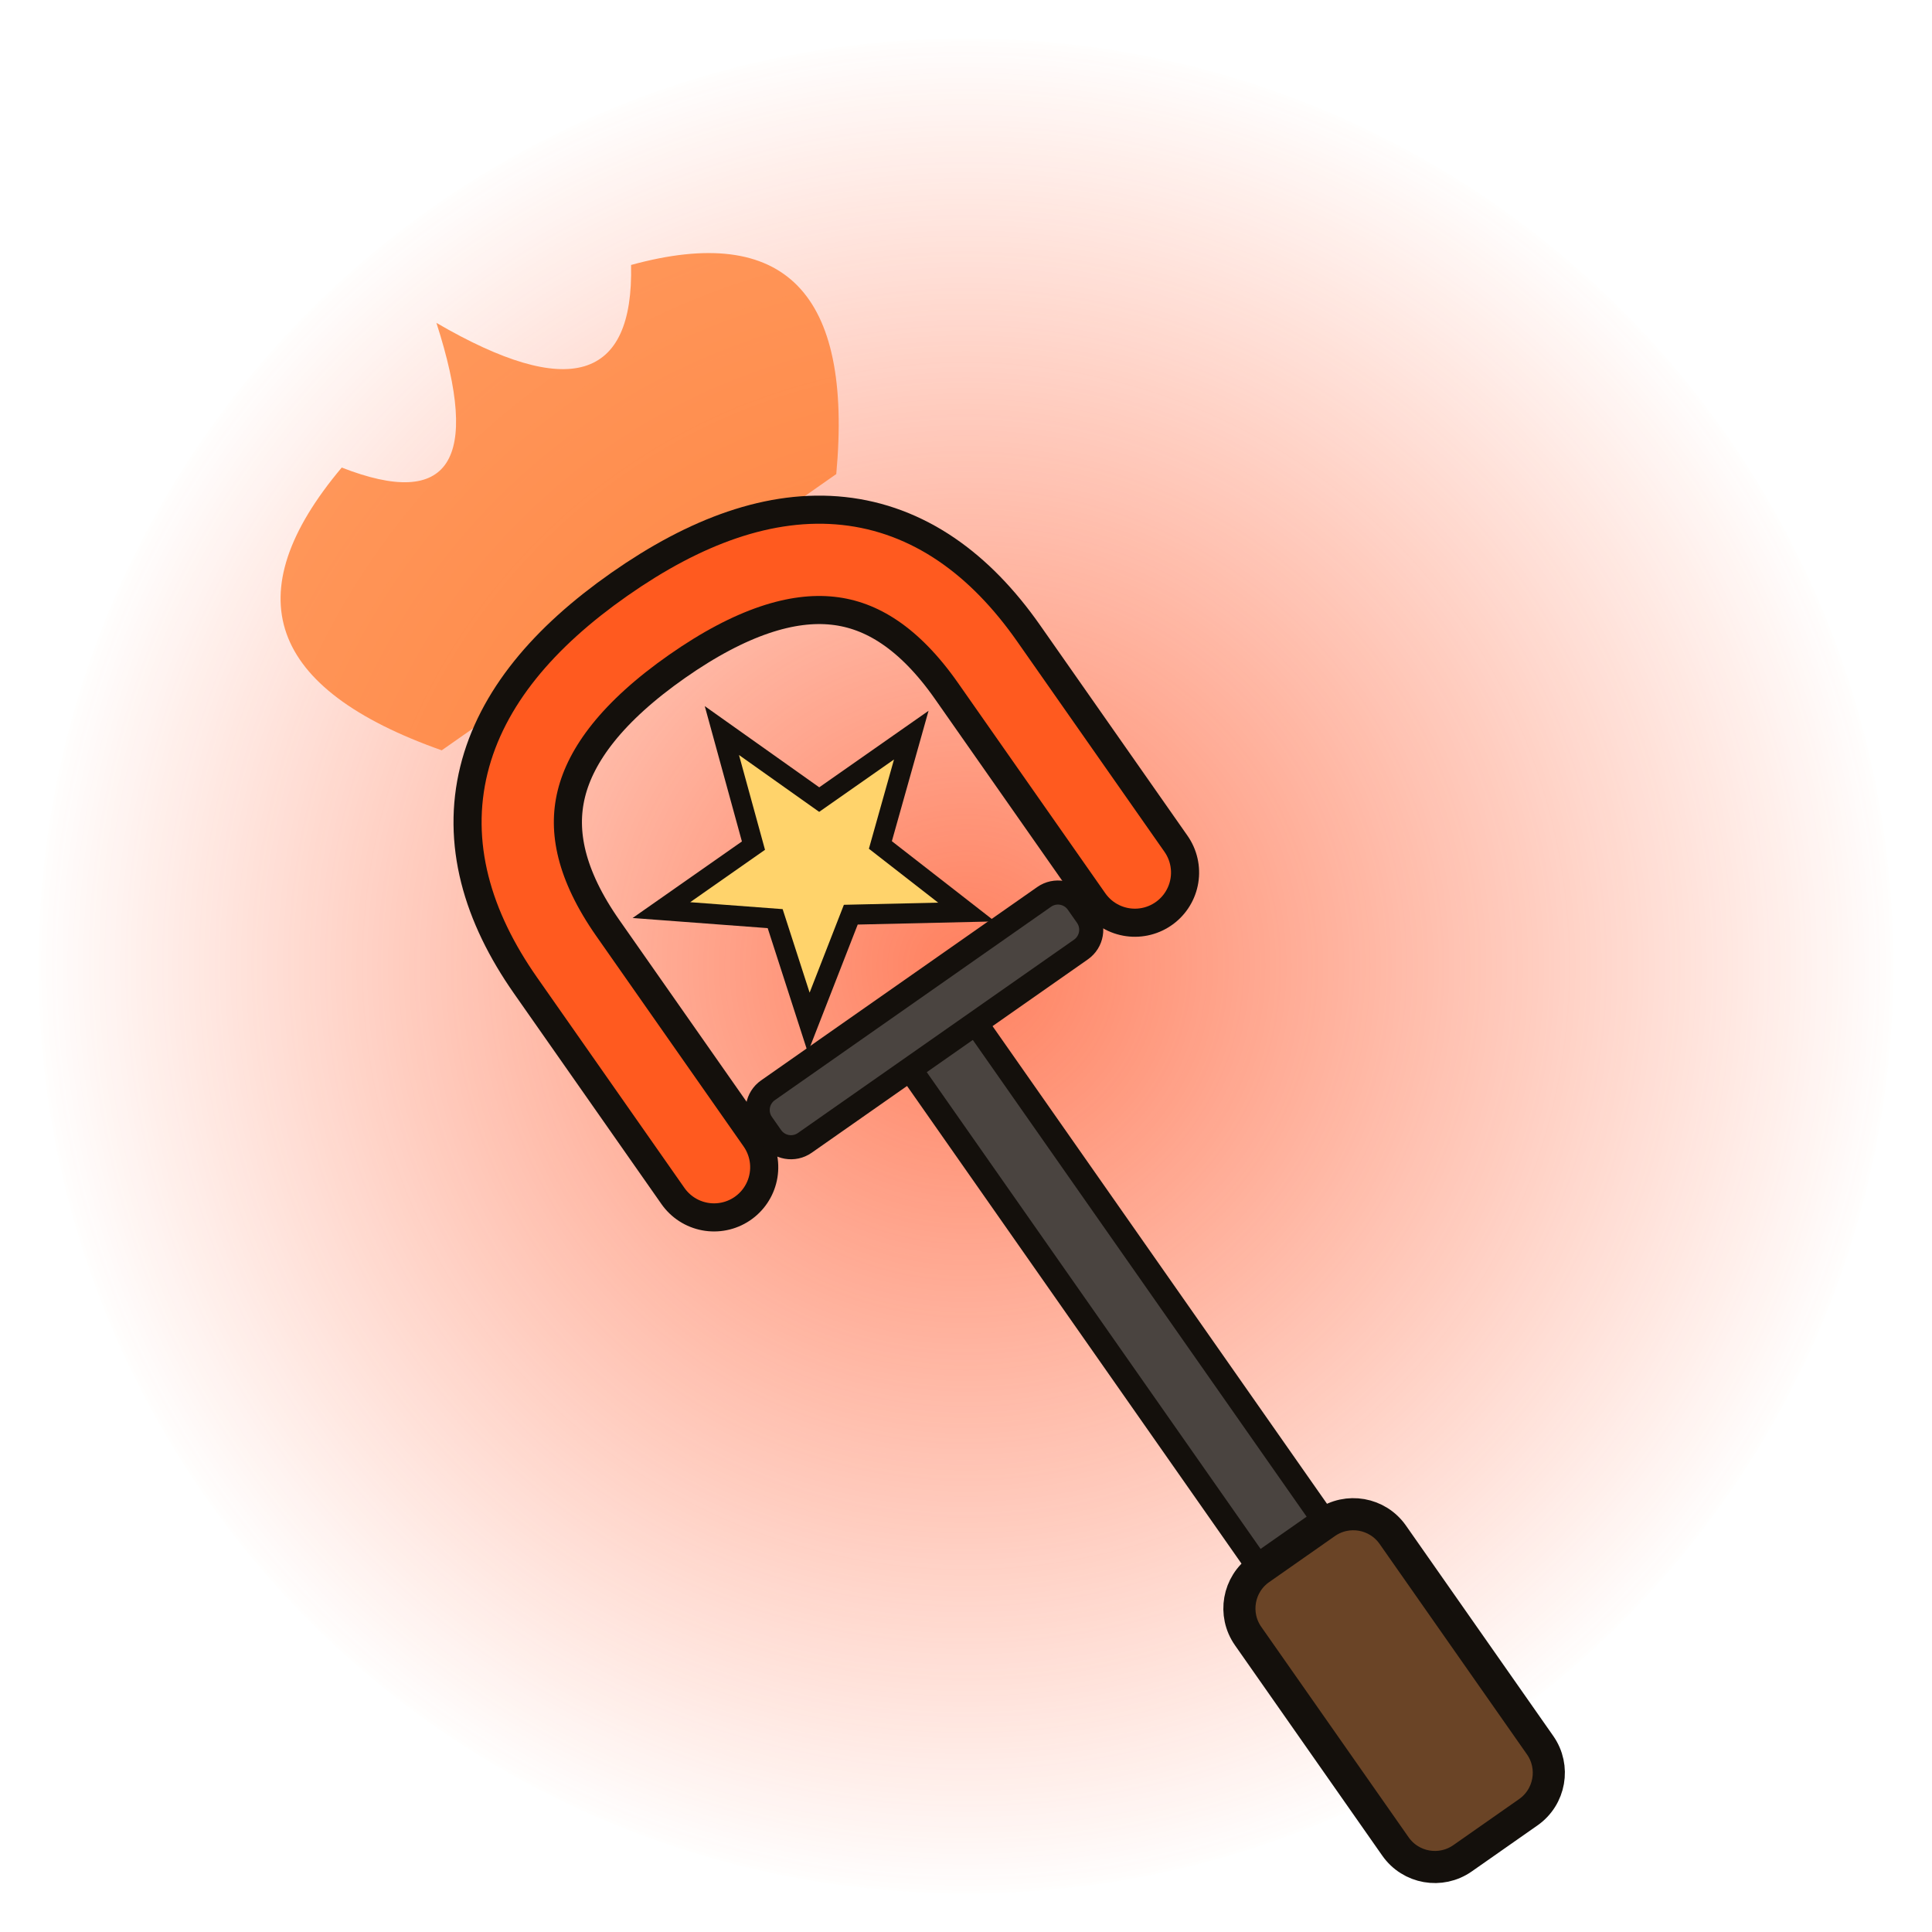
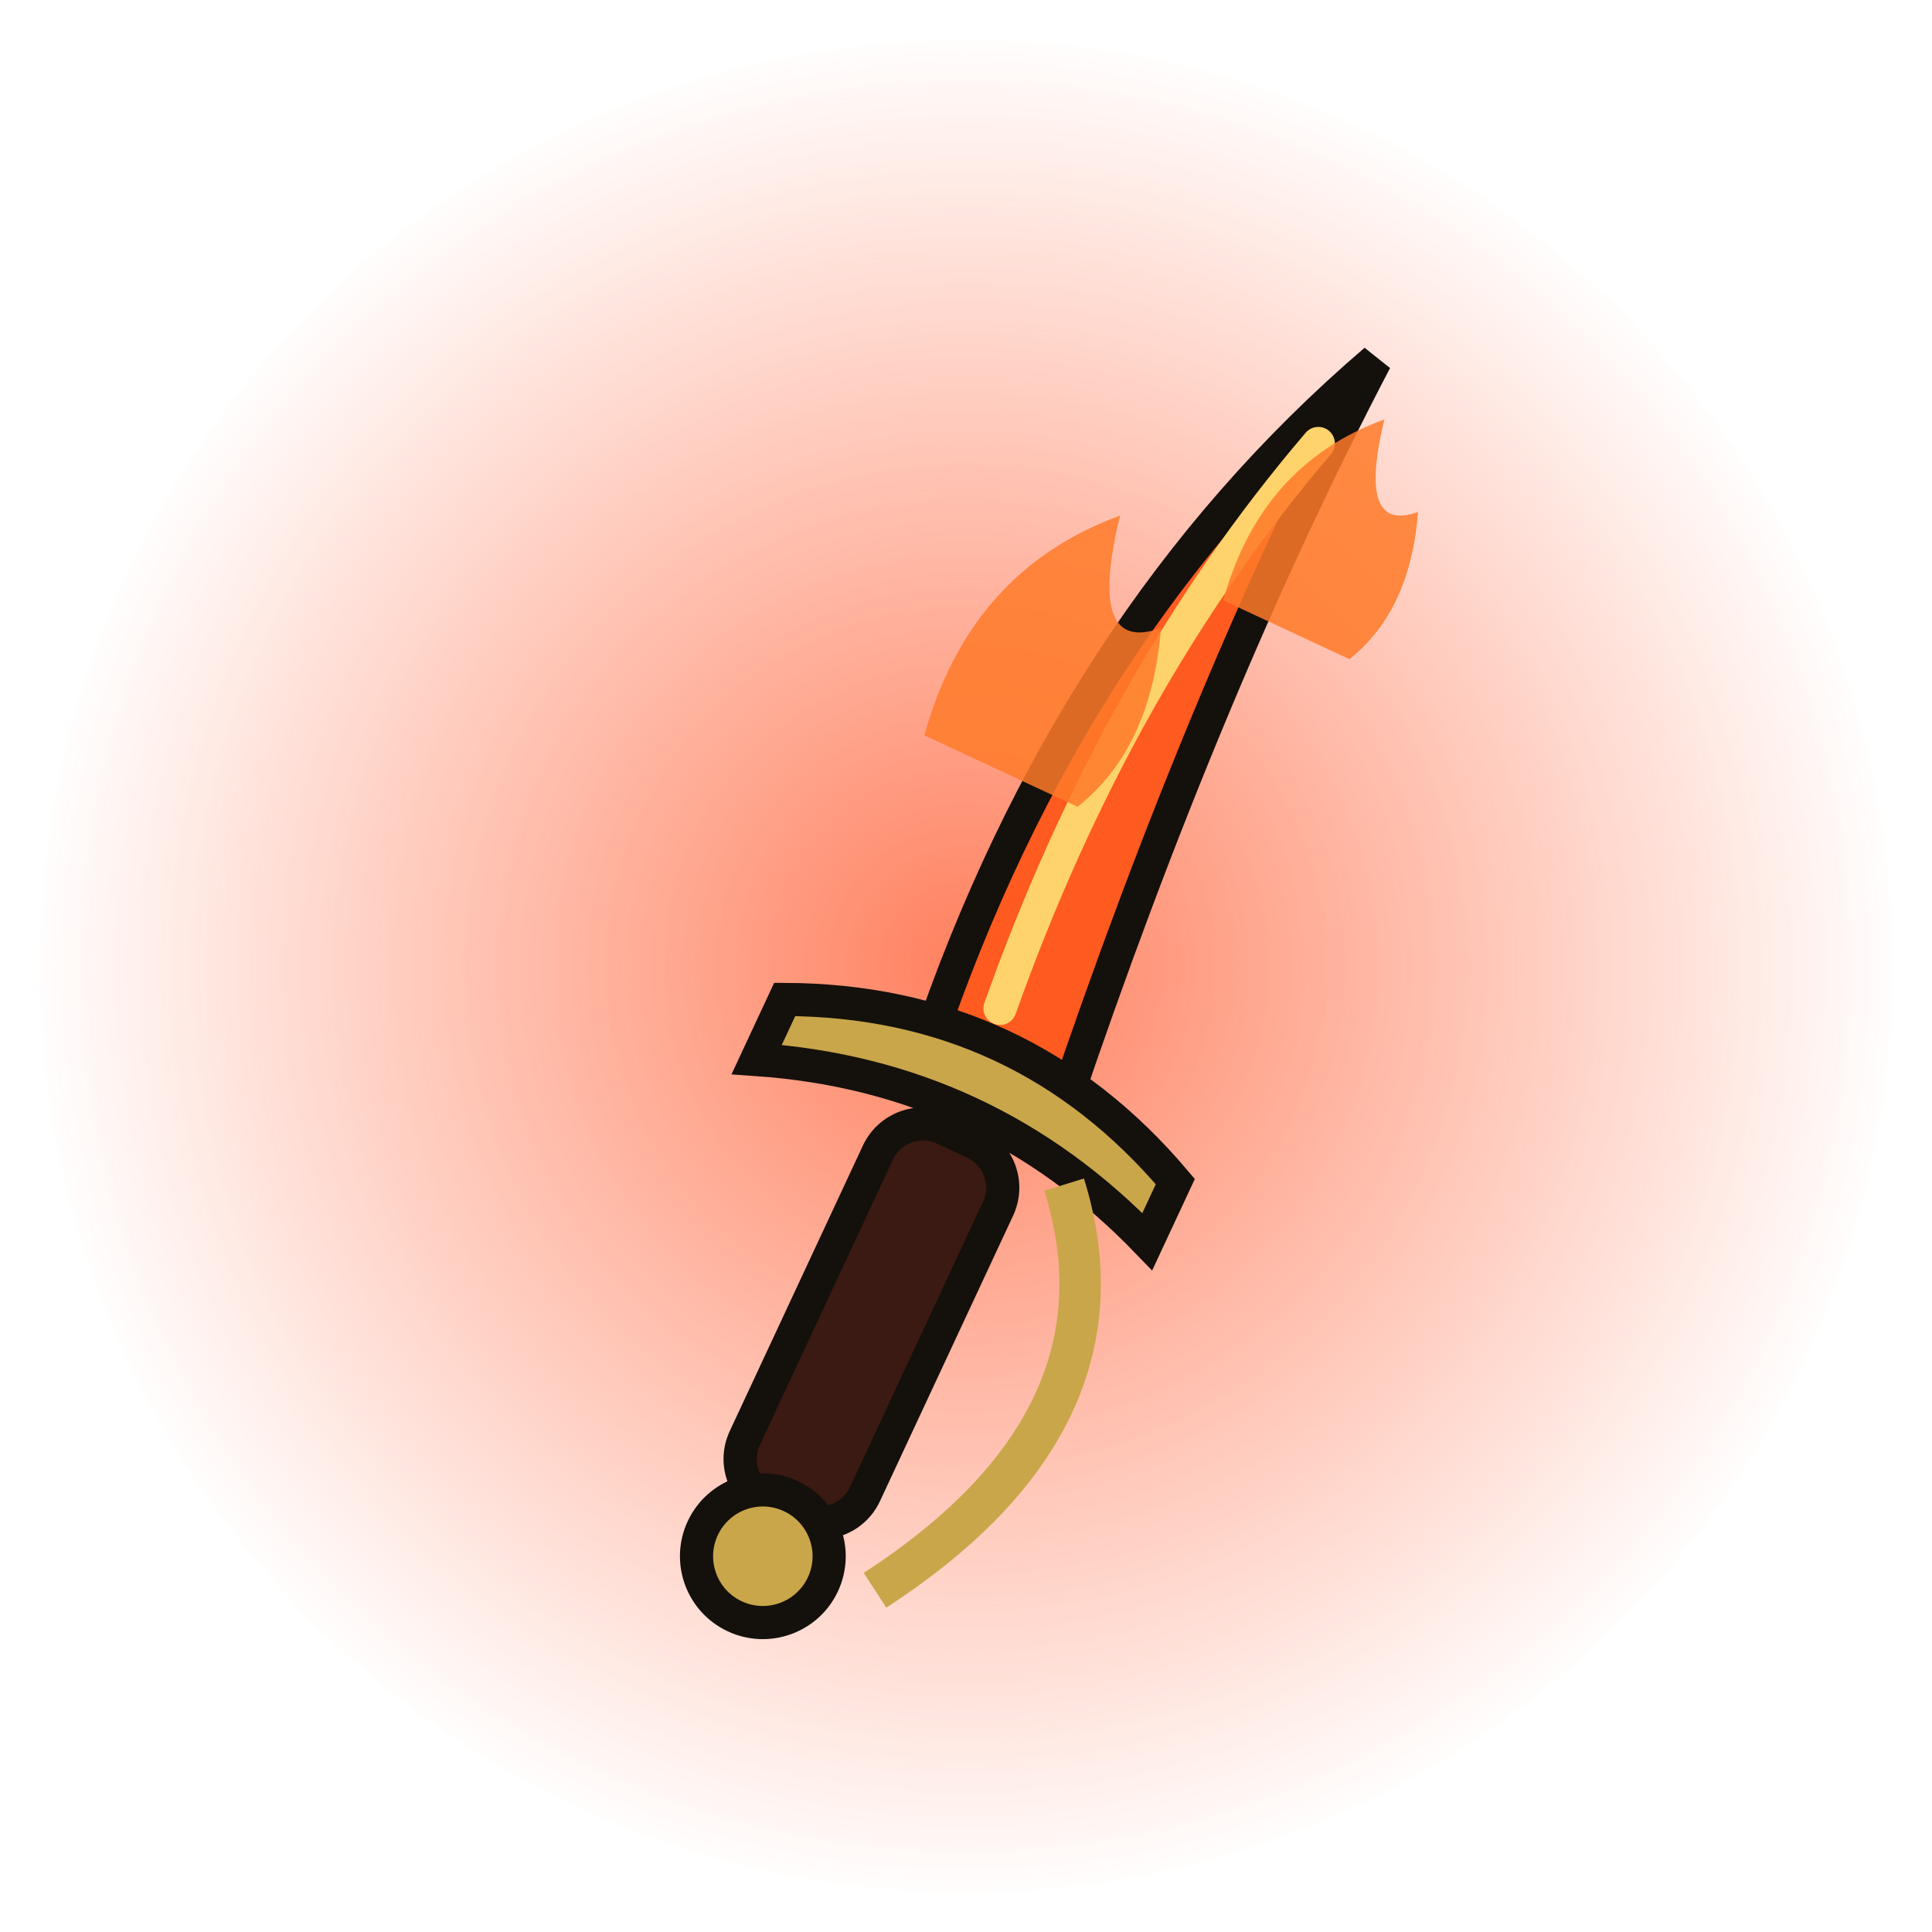
<svg xmlns="http://www.w3.org/2000/svg" viewBox="0 0 200 200" width="200" height="200">
  <defs>
    <radialGradient id="glow">
      <stop offset="0" stop-color="#ff4a1a" stop-opacity="0.7" />
      <stop offset="1" stop-color="#ff4a1a" stop-opacity="0" />
    </radialGradient>
  </defs>
  <circle cx="100" cy="100" r="96" fill="url(#glow)" />
-   <g transform="translate(110 126) rotate(-35) scale(0.831)">
-     <rect x="-5" y="-30" width="10" height="110" fill="#4a4440" stroke="#14100c" stroke-width="3" />
-     <rect x="-11" y="50" width="22" height="44" rx="6" fill="#6a4426" stroke="#14100c" stroke-width="4" />
-     <path d="M-30,-92 Q-50,-120 -20,-128 Q-8,-110 0,-136 Q12,-110 24,-128 Q52,-118 30,-92" fill="#ff7a2a" fill-opacity="0.75" />
-     <path d="M-32,-30 L-32,-62 Q-32,-90 0,-90 Q32,-90 32,-62 L32,-30" fill="none" stroke="#14100c" stroke-width="16" stroke-linecap="round" />
-     <path d="M-32,-30 L-32,-62 Q-32,-90 0,-90 Q32,-90 32,-62 L32,-30" fill="none" stroke="#ff5a1f" stroke-width="9" stroke-linecap="round" />
-     <path d="M0,-74 L5,-60 L19,-60 L8,-51 L12,-38 L0,-46 L-12,-38 L-8,-51 L-19,-60 L-5,-60 Z" fill="#ffd36b" stroke="#14100c" stroke-width="2.5" />
-     <rect x="-24" y="-34" width="48" height="8" rx="3" fill="#4a4440" stroke="#14100c" stroke-width="3" />
+   <g transform="translate(100 116) rotate(25) scale(0.858)">
+     <path d="M-8,-6 Q-14,-60 6,-104 Q4,-60 10,-6 Z" fill="#ff5a1f" stroke="#14100c" stroke-width="4" />
+     <path d="M-2,-14 Q-6,-56 4,-92" fill="none" stroke="#ffd36b" stroke-width="4" stroke-linecap="round" />
+     <path d="M-24.2,-40 Q-27.6,-60.4 -14,-74 Q-10.6,-57 -3.8,-63.8 Q1.3,-50.2 -3.8,-40 Z" fill="#ff7a2a" fill-opacity="0.85" />
+     <path d="M1.6,-70 Q-1.2,-86.8 10,-98 Q12.8,-84 18.4,-89.6 Q22.6,-78.4 18.4,-70 Z" fill="#ff7a2a" fill-opacity="0.85" />
+     <path d="M-26,-4 Q0,-16 26,-4 L26,4 Q0,-6 -26,4 Z" fill="#c9a64a" stroke="#14100c" stroke-width="4" />
+     <path d="M14,2 Q34,24 14,56" fill="none" stroke="#c9a64a" stroke-width="5" />
+     <rect x="-8" y="2" width="16" height="50" rx="6" fill="#3a1a12" stroke="#14100c" stroke-width="4" />
+     <circle cx="0" cy="58" r="8" fill="#c9a64a" stroke="#14100c" stroke-width="4" />
  </g>
</svg>
